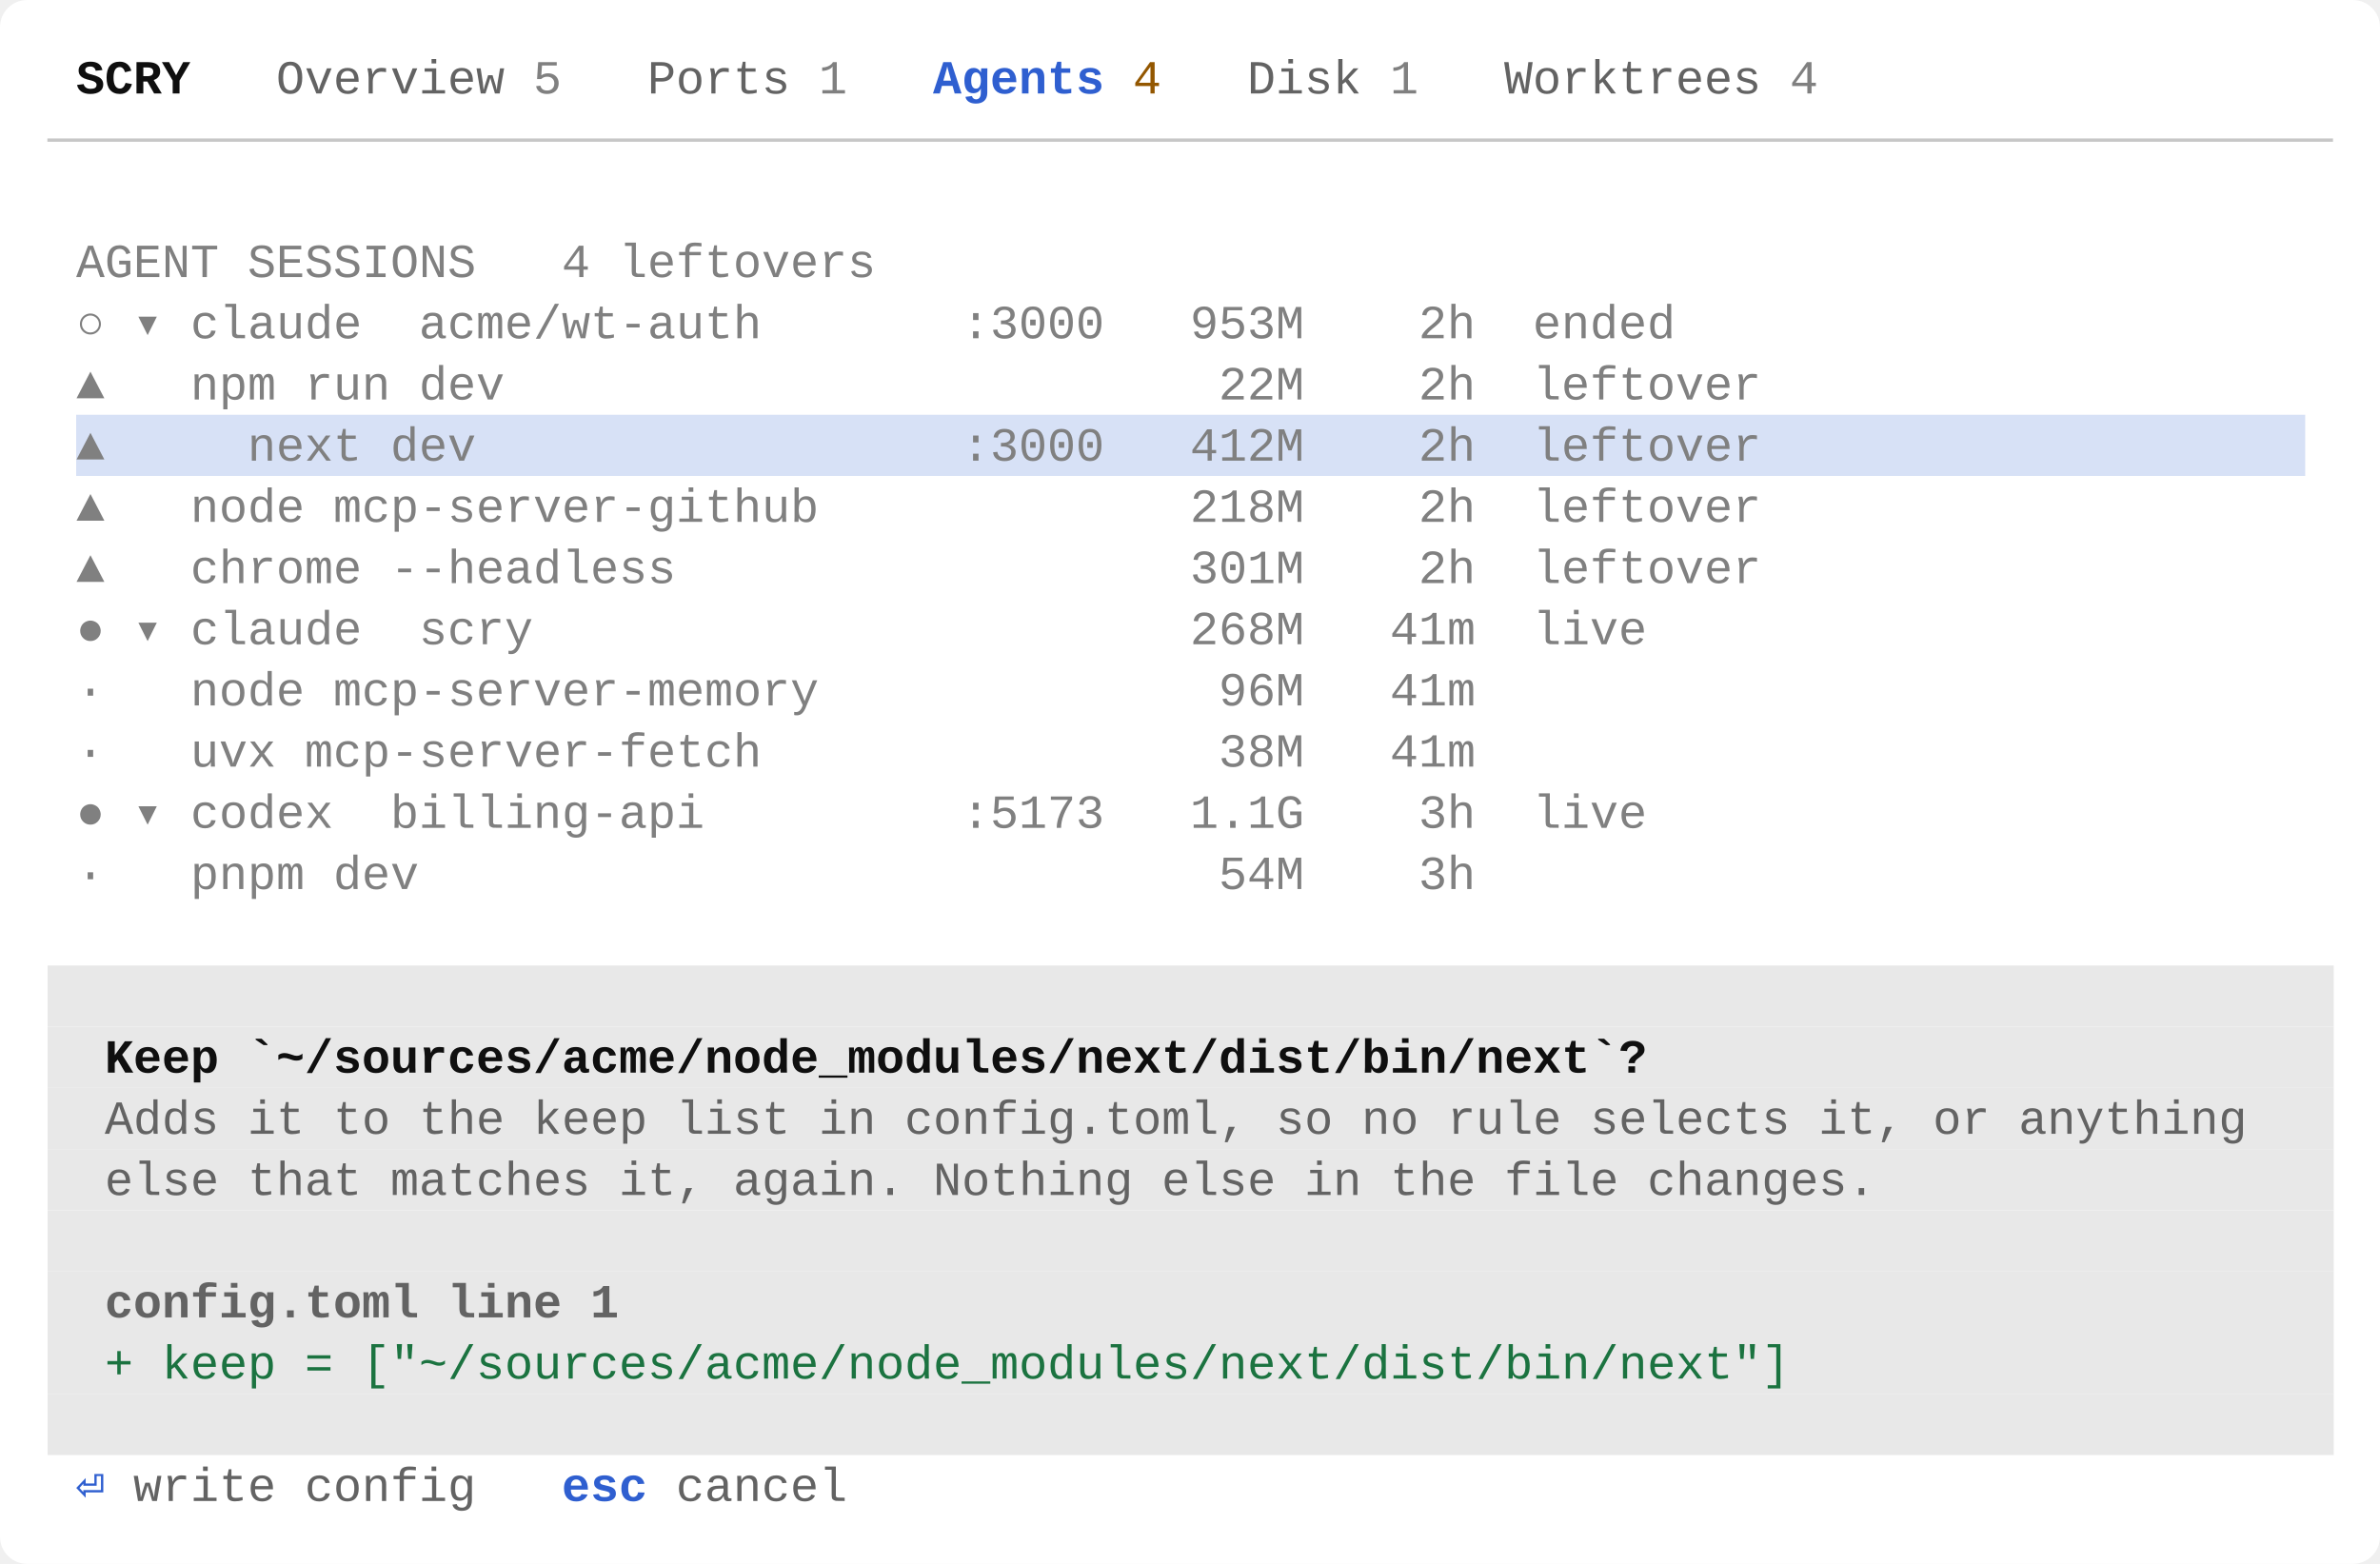
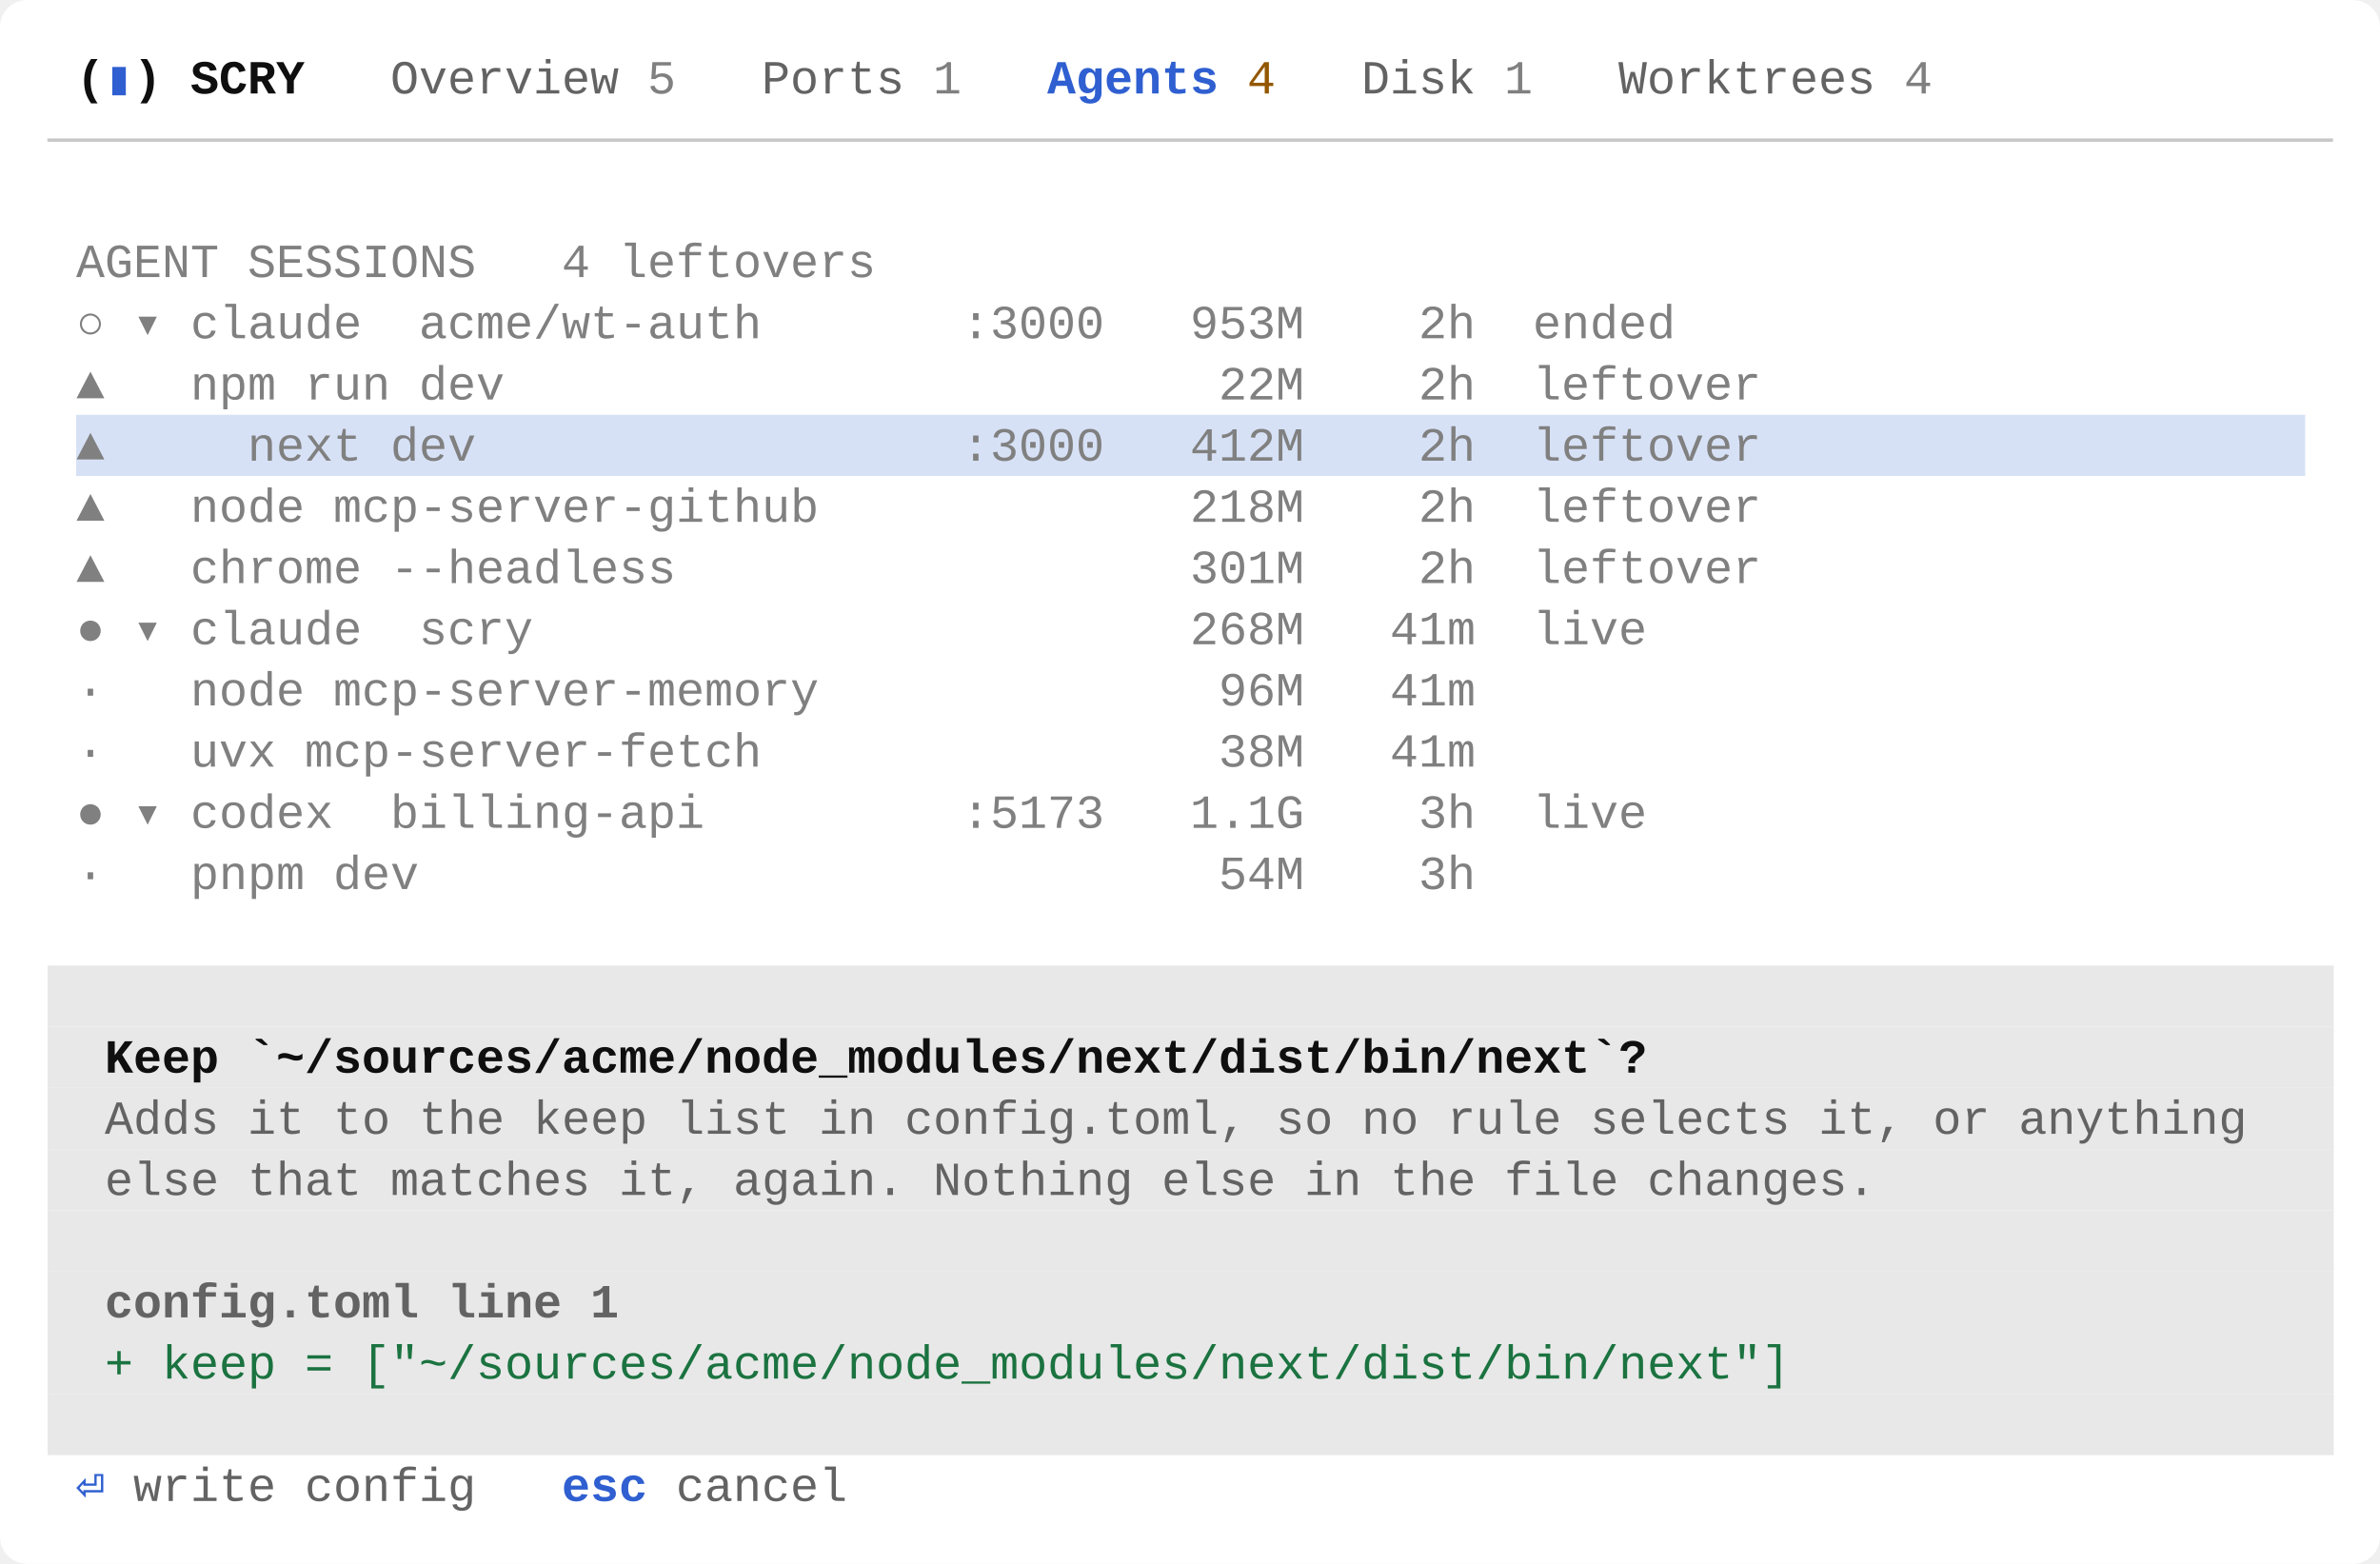
<svg xmlns="http://www.w3.org/2000/svg" width="700" height="460" viewBox="0 0 700 460">
  <style>text{font-family:ui-monospace,SFMono-Regular,"SF Mono",Menlo,Consolas,"Liberation Mono","DejaVu Sans Mono",monospace;font-size:14px;white-space:pre}</style>
  <rect width="700" height="460" rx="8" fill="#ffffff" />
  <g transform="translate(14 14)">
-     <text x="8.4" y="13.5" fill="#0f0f0f" textLength="33.6" lengthAdjust="spacingAndGlyphs" xml:space="preserve" font-weight="700">SCRY</text>
-     <text x="67.2" y="13.5" fill="#636363" textLength="67.2" lengthAdjust="spacingAndGlyphs" xml:space="preserve">Overview</text>
-     <text x="142.8" y="13.5" fill="#808080" textLength="8.4" lengthAdjust="spacingAndGlyphs" xml:space="preserve">5</text>
-     <text x="176.4" y="13.5" fill="#636363" textLength="42.0" lengthAdjust="spacingAndGlyphs" xml:space="preserve">Ports</text>
-     <text x="226.8" y="13.5" fill="#808080" textLength="8.4" lengthAdjust="spacingAndGlyphs" xml:space="preserve">1</text>
-     <text x="260.4" y="13.5" fill="#2f5fd0" textLength="50.4" lengthAdjust="spacingAndGlyphs" xml:space="preserve" font-weight="700">Agents</text>
-     <text x="319.2" y="13.5" fill="#935700" textLength="8.4" lengthAdjust="spacingAndGlyphs" xml:space="preserve">4</text>
-     <text x="352.8" y="13.5" fill="#636363" textLength="33.6" lengthAdjust="spacingAndGlyphs" xml:space="preserve">Disk</text>
-     <text x="394.8" y="13.5" fill="#808080" textLength="8.4" lengthAdjust="spacingAndGlyphs" xml:space="preserve">1</text>
-     <text x="428.4" y="13.5" fill="#636363" textLength="75.6" lengthAdjust="spacingAndGlyphs" xml:space="preserve">Worktrees</text>
-     <text x="512.4" y="13.5" fill="#808080" textLength="8.4" lengthAdjust="spacingAndGlyphs" xml:space="preserve">4</text>
+     <text x="8.4" y="13.5" fill="#0f0f0f" textLength="8.4" lengthAdjust="spacingAndGlyphs" xml:space="preserve" font-weight="700">(</text>
+     <text x="16.8" y="13.5" fill="#2f5fd0" textLength="8.4" lengthAdjust="spacingAndGlyphs" xml:space="preserve">▮</text>
+     <text x="25.2" y="13.5" fill="#0f0f0f" textLength="50.4" lengthAdjust="spacingAndGlyphs" xml:space="preserve" font-weight="700">) SCRY</text>
+     <text x="100.8" y="13.5" fill="#636363" textLength="67.2" lengthAdjust="spacingAndGlyphs" xml:space="preserve">Overview</text>
+     <text x="176.4" y="13.5" fill="#808080" textLength="8.4" lengthAdjust="spacingAndGlyphs" xml:space="preserve">5</text>
+     <text x="210.0" y="13.5" fill="#636363" textLength="42.0" lengthAdjust="spacingAndGlyphs" xml:space="preserve">Ports</text>
+     <text x="260.4" y="13.5" fill="#808080" textLength="8.4" lengthAdjust="spacingAndGlyphs" xml:space="preserve">1</text>
+     <text x="294.0" y="13.5" fill="#2f5fd0" textLength="50.4" lengthAdjust="spacingAndGlyphs" xml:space="preserve" font-weight="700">Agents</text>
+     <text x="352.8" y="13.5" fill="#935700" textLength="8.4" lengthAdjust="spacingAndGlyphs" xml:space="preserve">4</text>
+     <text x="386.4" y="13.5" fill="#636363" textLength="33.6" lengthAdjust="spacingAndGlyphs" xml:space="preserve">Disk</text>
+     <text x="428.4" y="13.5" fill="#808080" textLength="8.4" lengthAdjust="spacingAndGlyphs" xml:space="preserve">1</text>
+     <text x="462.0" y="13.5" fill="#636363" textLength="75.6" lengthAdjust="spacingAndGlyphs" xml:space="preserve">Worktrees</text>
+     <text x="546.0" y="13.5" fill="#808080" textLength="8.4" lengthAdjust="spacingAndGlyphs" xml:space="preserve">4</text>
    <text x="0.0" y="31.5" fill="#c7c7c7" textLength="672.0" lengthAdjust="spacingAndGlyphs" xml:space="preserve">────────────────────────────────────────────────────────────────────────────────</text>
    <text x="8.4" y="67.5" fill="#808080" textLength="117.6" lengthAdjust="spacingAndGlyphs" xml:space="preserve">AGENT SESSIONS</text>
    <text x="151.2" y="67.5" fill="#808080" textLength="92.4" lengthAdjust="spacingAndGlyphs" xml:space="preserve">4 leftovers</text>
    <text x="8.4" y="85.5" fill="#808080" textLength="84.0" lengthAdjust="spacingAndGlyphs" xml:space="preserve">○ ▾ claude</text>
    <text x="109.2" y="85.5" fill="#808080" textLength="100.8" lengthAdjust="spacingAndGlyphs" xml:space="preserve">acme/wt-auth</text>
    <text x="268.8" y="85.5" fill="#808080" textLength="42.0" lengthAdjust="spacingAndGlyphs" xml:space="preserve">:3000</text>
    <text x="336.0" y="85.5" fill="#808080" textLength="33.6" lengthAdjust="spacingAndGlyphs" xml:space="preserve">953M</text>
    <text x="403.2" y="85.5" fill="#808080" textLength="16.8" lengthAdjust="spacingAndGlyphs" xml:space="preserve">2h</text>
    <text x="436.8" y="85.5" fill="#808080" textLength="42.0" lengthAdjust="spacingAndGlyphs" xml:space="preserve">ended</text>
    <text x="8.4" y="103.5" fill="#808080" textLength="8.4" lengthAdjust="spacingAndGlyphs" xml:space="preserve">▲</text>
    <text x="42.0" y="103.5" fill="#808080" textLength="92.4" lengthAdjust="spacingAndGlyphs" xml:space="preserve">npm run dev</text>
    <text x="344.4" y="103.5" fill="#808080" textLength="25.2" lengthAdjust="spacingAndGlyphs" xml:space="preserve">22M</text>
    <text x="403.2" y="103.5" fill="#808080" textLength="16.8" lengthAdjust="spacingAndGlyphs" xml:space="preserve">2h</text>
    <text x="436.8" y="103.5" fill="#808080" textLength="67.2" lengthAdjust="spacingAndGlyphs" xml:space="preserve">leftover</text>
    <rect x="8.4" y="108" width="655.6" height="18" fill="#d7e1f6" />
    <text x="8.4" y="121.5" fill="#808080" textLength="8.4" lengthAdjust="spacingAndGlyphs" xml:space="preserve">▲</text>
    <text x="58.8" y="121.5" fill="#808080" textLength="67.2" lengthAdjust="spacingAndGlyphs" xml:space="preserve">next dev</text>
    <text x="268.8" y="121.5" fill="#808080" textLength="42.0" lengthAdjust="spacingAndGlyphs" xml:space="preserve">:3000</text>
    <text x="336.0" y="121.5" fill="#808080" textLength="33.6" lengthAdjust="spacingAndGlyphs" xml:space="preserve">412M</text>
    <text x="403.2" y="121.5" fill="#808080" textLength="16.8" lengthAdjust="spacingAndGlyphs" xml:space="preserve">2h</text>
    <text x="436.8" y="121.5" fill="#808080" textLength="67.2" lengthAdjust="spacingAndGlyphs" xml:space="preserve">leftover</text>
    <text x="8.4" y="139.5" fill="#808080" textLength="8.4" lengthAdjust="spacingAndGlyphs" xml:space="preserve">▲</text>
    <text x="42.0" y="139.5" fill="#808080" textLength="184.8" lengthAdjust="spacingAndGlyphs" xml:space="preserve">node mcp-server-github</text>
    <text x="336.0" y="139.5" fill="#808080" textLength="33.6" lengthAdjust="spacingAndGlyphs" xml:space="preserve">218M</text>
    <text x="403.2" y="139.5" fill="#808080" textLength="16.8" lengthAdjust="spacingAndGlyphs" xml:space="preserve">2h</text>
    <text x="436.8" y="139.5" fill="#808080" textLength="67.2" lengthAdjust="spacingAndGlyphs" xml:space="preserve">leftover</text>
    <text x="8.4" y="157.5" fill="#808080" textLength="8.4" lengthAdjust="spacingAndGlyphs" xml:space="preserve">▲</text>
    <text x="42.0" y="157.5" fill="#808080" textLength="142.8" lengthAdjust="spacingAndGlyphs" xml:space="preserve">chrome --headless</text>
    <text x="336.0" y="157.5" fill="#808080" textLength="33.6" lengthAdjust="spacingAndGlyphs" xml:space="preserve">301M</text>
    <text x="403.2" y="157.5" fill="#808080" textLength="16.8" lengthAdjust="spacingAndGlyphs" xml:space="preserve">2h</text>
    <text x="436.8" y="157.5" fill="#808080" textLength="67.2" lengthAdjust="spacingAndGlyphs" xml:space="preserve">leftover</text>
    <text x="8.4" y="175.5" fill="#808080" textLength="84.0" lengthAdjust="spacingAndGlyphs" xml:space="preserve">● ▾ claude</text>
    <text x="109.2" y="175.5" fill="#808080" textLength="33.6" lengthAdjust="spacingAndGlyphs" xml:space="preserve">scry</text>
    <text x="336.0" y="175.5" fill="#808080" textLength="33.6" lengthAdjust="spacingAndGlyphs" xml:space="preserve">268M</text>
    <text x="394.8" y="175.5" fill="#808080" textLength="25.2" lengthAdjust="spacingAndGlyphs" xml:space="preserve">41m</text>
    <text x="436.8" y="175.5" fill="#808080" textLength="33.6" lengthAdjust="spacingAndGlyphs" xml:space="preserve">live</text>
    <text x="8.4" y="193.5" fill="#808080" textLength="8.4" lengthAdjust="spacingAndGlyphs" xml:space="preserve">·</text>
    <text x="42.0" y="193.5" fill="#808080" textLength="184.8" lengthAdjust="spacingAndGlyphs" xml:space="preserve">node mcp-server-memory</text>
    <text x="344.4" y="193.5" fill="#808080" textLength="25.2" lengthAdjust="spacingAndGlyphs" xml:space="preserve">96M</text>
    <text x="394.8" y="193.5" fill="#808080" textLength="25.2" lengthAdjust="spacingAndGlyphs" xml:space="preserve">41m</text>
    <text x="8.4" y="211.5" fill="#808080" textLength="8.4" lengthAdjust="spacingAndGlyphs" xml:space="preserve">·</text>
    <text x="42.0" y="211.5" fill="#808080" textLength="168.0" lengthAdjust="spacingAndGlyphs" xml:space="preserve">uvx mcp-server-fetch</text>
    <text x="344.4" y="211.5" fill="#808080" textLength="25.2" lengthAdjust="spacingAndGlyphs" xml:space="preserve">38M</text>
    <text x="394.8" y="211.5" fill="#808080" textLength="25.2" lengthAdjust="spacingAndGlyphs" xml:space="preserve">41m</text>
    <text x="8.4" y="229.5" fill="#808080" textLength="75.6" lengthAdjust="spacingAndGlyphs" xml:space="preserve">● ▾ codex</text>
    <text x="100.8" y="229.5" fill="#808080" textLength="92.4" lengthAdjust="spacingAndGlyphs" xml:space="preserve">billing-api</text>
    <text x="268.8" y="229.5" fill="#808080" textLength="42.0" lengthAdjust="spacingAndGlyphs" xml:space="preserve">:5173</text>
    <text x="336.0" y="229.5" fill="#808080" textLength="33.6" lengthAdjust="spacingAndGlyphs" xml:space="preserve">1.1G</text>
    <text x="403.2" y="229.5" fill="#808080" textLength="16.8" lengthAdjust="spacingAndGlyphs" xml:space="preserve">3h</text>
    <text x="436.8" y="229.5" fill="#808080" textLength="33.6" lengthAdjust="spacingAndGlyphs" xml:space="preserve">live</text>
    <text x="8.4" y="247.5" fill="#808080" textLength="8.4" lengthAdjust="spacingAndGlyphs" xml:space="preserve">·</text>
    <text x="42.0" y="247.5" fill="#808080" textLength="67.2" lengthAdjust="spacingAndGlyphs" xml:space="preserve">pnpm dev</text>
    <text x="344.4" y="247.5" fill="#808080" textLength="25.2" lengthAdjust="spacingAndGlyphs" xml:space="preserve">54M</text>
    <text x="403.2" y="247.5" fill="#808080" textLength="16.8" lengthAdjust="spacingAndGlyphs" xml:space="preserve">3h</text>
    <rect x="0.0" y="270" width="672.4" height="18" fill="#e8e8e8" />
    <rect x="0.0" y="288" width="672.4" height="18" fill="#e8e8e8" />
    <text x="16.8" y="301.5" fill="#0f0f0f" textLength="453.6" lengthAdjust="spacingAndGlyphs" xml:space="preserve" font-weight="700">Keep `~/sources/acme/node_modules/next/dist/bin/next`?</text>
    <rect x="0.0" y="306" width="672.4" height="18" fill="#e8e8e8" />
    <text x="16.8" y="319.5" fill="#636363" textLength="630.0" lengthAdjust="spacingAndGlyphs" xml:space="preserve">Adds it to the keep list in config.toml, so no rule selects it, or anything</text>
    <rect x="0.0" y="324" width="672.4" height="18" fill="#e8e8e8" />
    <text x="16.8" y="337.5" fill="#636363" textLength="520.8" lengthAdjust="spacingAndGlyphs" xml:space="preserve">else that matches it, again. Nothing else in the file changes.</text>
    <rect x="0.0" y="342" width="672.4" height="18" fill="#e8e8e8" />
    <rect x="0.0" y="360" width="672.4" height="18" fill="#e8e8e8" />
    <text x="16.8" y="373.5" fill="#636363" textLength="151.2" lengthAdjust="spacingAndGlyphs" xml:space="preserve" font-weight="700">config.toml line 1</text>
    <rect x="0.0" y="378" width="672.4" height="18" fill="#e8e8e8" />
    <text x="16.8" y="391.5" fill="#1b7340" textLength="495.6" lengthAdjust="spacingAndGlyphs" xml:space="preserve">+ keep = ["~/sources/acme/node_modules/next/dist/bin/next"]</text>
    <rect x="0.0" y="396" width="672.4" height="18" fill="#e8e8e8" />
    <text x="8.4" y="427.5" fill="#2f5fd0" textLength="8.4" lengthAdjust="spacingAndGlyphs" xml:space="preserve" font-weight="700">⏎</text>
    <text x="25.2" y="427.5" fill="#636363" textLength="100.8" lengthAdjust="spacingAndGlyphs" xml:space="preserve">write config</text>
    <text x="151.2" y="427.5" fill="#2f5fd0" textLength="25.2" lengthAdjust="spacingAndGlyphs" xml:space="preserve" font-weight="700">esc</text>
    <text x="184.8" y="427.5" fill="#636363" textLength="50.4" lengthAdjust="spacingAndGlyphs" xml:space="preserve">cancel</text>
  </g>
</svg>
